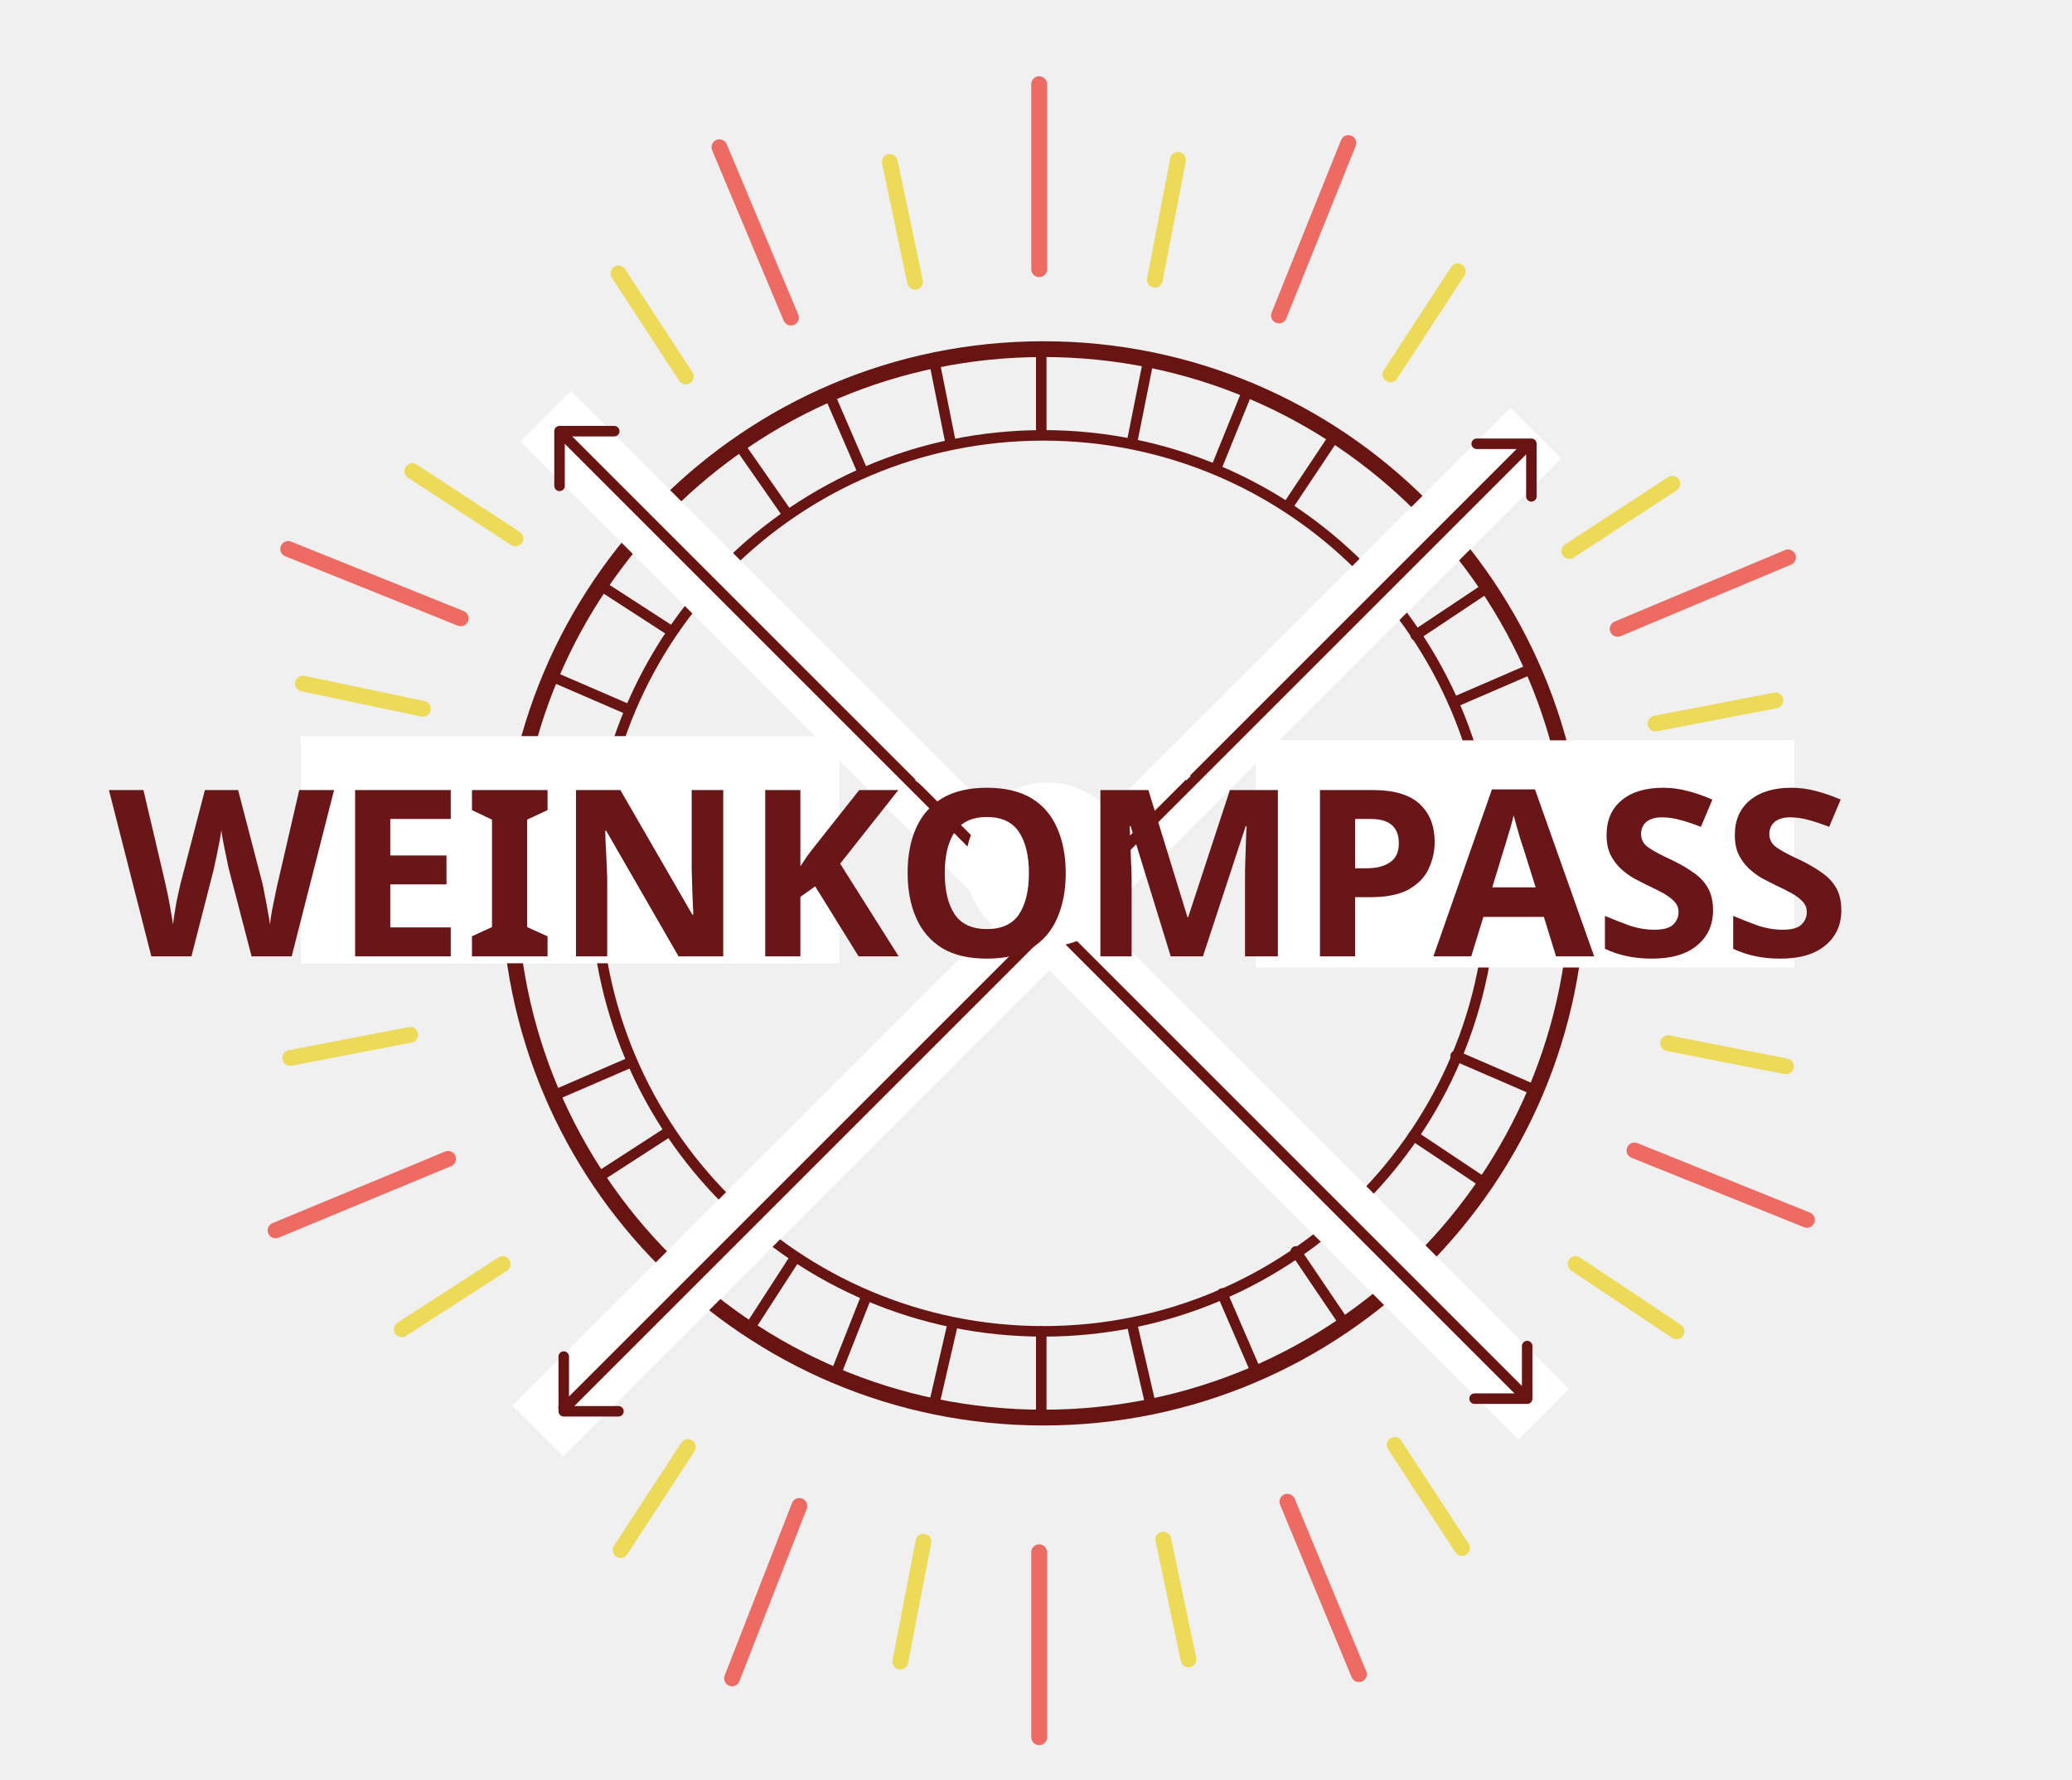
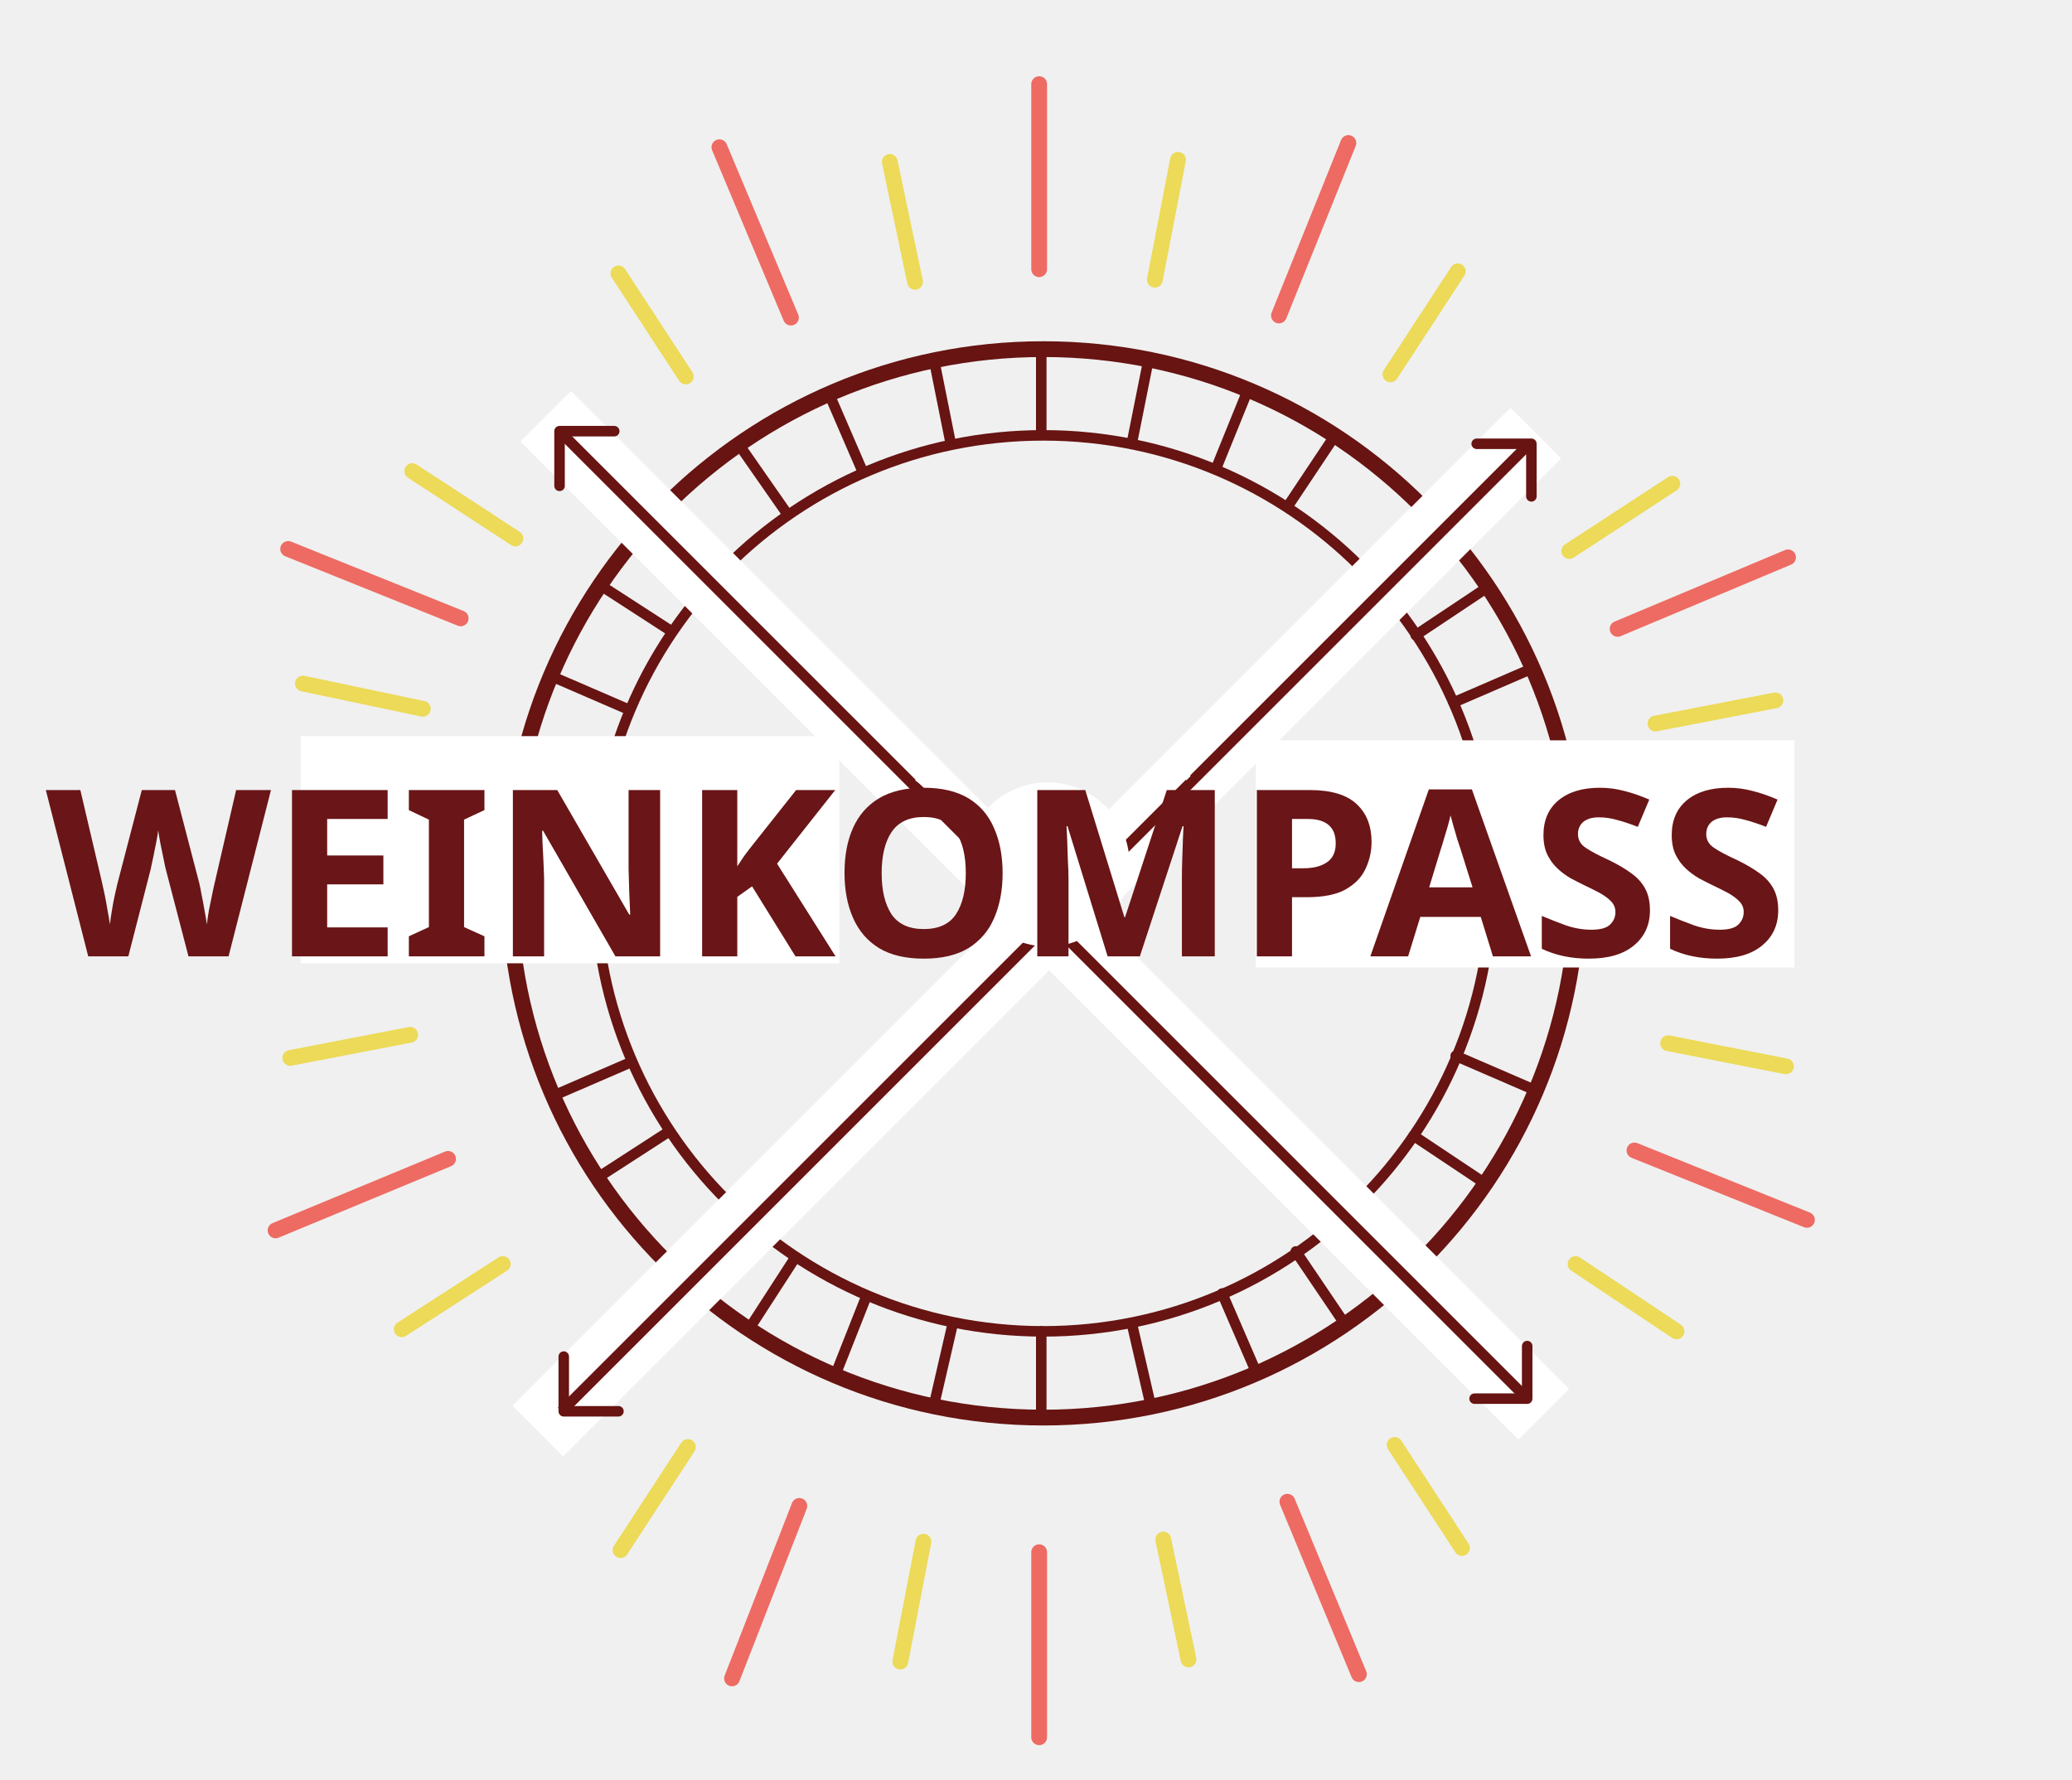
<svg xmlns="http://www.w3.org/2000/svg" version="1.1" id="Ebene_1" x="0px" y="0px" viewBox="0 0 98.5 84.6" style="enable-background:new 0 0 98.5 84.6;" xml:space="preserve">
  <style type="text/css">
	.st0tt{fill:none;stroke:#ED6B63;stroke-width:0.75;stroke-linecap:round;stroke-linejoin:round;stroke-miterlimit:10;}
	.st1{fill:none;stroke:#ECDA58;stroke-width:0.75;stroke-linecap:round;stroke-linejoin:round;stroke-miterlimit:10;}
	.st2{fill:none;stroke:#671412;stroke-width:0.75;stroke-miterlimit:10;}
	.st3{fill:none;stroke:#671412;stroke-width:0.5;stroke-miterlimit:10;}
	.st4{fill:#FFFFFF;}
	.st5{fill:#E9D952;stroke:#671412;stroke-width:0.5;stroke-miterlimit:10;}
	.st6{fill:none;stroke:#671412;stroke-width:0.5;stroke-linecap:round;stroke-linejoin:round;stroke-miterlimit:10;}
	.st7{fill:#6A1517;}
	.st8rr{font-family:'Semplicita', sans-serif;}
	.st9{font-size:11.066px;}
	.st10{font-weight:bold;}
</style>
  <g>
    <line class="st0tt" x1="49.4" y1="12.8" x2="49.4" y2="4" />
    <line class="st0tt" x1="49.4" y1="82.6" x2="49.4" y2="73.8" />
    <line class="st0tt" x1="76.9" y1="29.9" x2="85" y2="26.5" />
    <line class="st0tt" x1="13.1" y1="58.5" x2="21.3" y2="55.1" />
    <line class="st0tt" x1="61.2" y1="71.4" x2="64.6" y2="79.6" />
    <line class="st0tt" x1="34.2" y1="7" x2="37.6" y2="15.1" />
    <line class="st0tt" x1="60.8" y1="15" x2="64.1" y2="6.8" />
    <line class="st0tt" x1="34.8" y1="79.8" x2="38" y2="71.6" />
    <line class="st0tt" x1="77.7" y1="54.7" x2="85.9" y2="58" />
    <line class="st0tt" x1="13.7" y1="26.1" x2="21.9" y2="29.4" />
    <g>
      <line class="st1" x1="54.9" y1="13.3" x2="56" y2="7.6" />
      <line class="st1" x1="42.8" y1="79" x2="43.9" y2="73.3" />
    </g>
    <g>
      <line class="st1" x1="66.1" y1="17.8" x2="69.3" y2="12.9" />
      <line class="st1" x1="29.5" y1="73.7" x2="32.7" y2="68.8" />
    </g>
    <g>
      <line class="st1" x1="74.6" y1="26.2" x2="79.5" y2="23" />
      <line class="st1" x1="19.1" y1="63.2" x2="23.9" y2="60.1" />
    </g>
    <g>
      <line class="st1" x1="78.7" y1="34.4" x2="84.4" y2="33.3" />
      <line class="st1" x1="13.8" y1="50.3" x2="19.5" y2="49.2" />
    </g>
    <g>
      <line class="st1" x1="79.3" y1="49.6" x2="84.9" y2="50.7" />
      <line class="st1" x1="14.4" y1="32.5" x2="20.1" y2="33.7" />
    </g>
    <g>
      <line class="st1" x1="74.9" y1="60.1" x2="79.7" y2="63.3" />
      <line class="st1" x1="19.6" y1="22.4" x2="24.5" y2="25.6" />
    </g>
    <g>
      <line class="st1" x1="66.3" y1="68.7" x2="69.5" y2="73.6" />
      <line class="st1" x1="29.4" y1="13" x2="32.6" y2="17.9" />
    </g>
    <g>
      <line class="st1" x1="43.5" y1="13.4" x2="42.3" y2="7.7" />
      <line class="st1" x1="56.5" y1="78.9" x2="55.3" y2="73.2" />
    </g>
  </g>
  <circle class="st2" cx="49.6" cy="42" r="25.4" />
  <circle class="st3" cx="49.6" cy="42" r="21.3" />
  <rect x="16.1" y="41.8" transform="matrix(0.7071 0.7071 -0.7071 0.7071 45.3174 -22.3495)" class="st4" width="67.1" height="3.4" />
  <rect x="15.7" y="42.6" transform="matrix(0.7071 -0.7071 0.7071 0.7071 -16.861 47.8161)" class="st4" width="67.1" height="3.4" />
  <g>
    <line class="st5" x1="26.7" y1="67.1" x2="72.7" y2="21.1" />
    <polyline class="st6" points="70.2,21.1 72.8,21.1 72.8,23.6  " />
    <polyline class="st6" points="29.4,67.1 26.8,67.1 26.8,64.5  " />
  </g>
  <g>
    <line class="st5" x1="26.6" y1="20.5" x2="72.6" y2="66.5" />
    <polyline class="st6" points="72.6,64 72.6,66.5 70.1,66.5  " />
    <polyline class="st6" points="26.6,23.1 26.6,20.5 29.2,20.5  " />
  </g>
  <rect x="14.3" y="35" class="st4" width="25.6" height="10.8" />
  <g>
    <path class="st6" d="M74.4,47.6" />
  </g>
  <rect x="59.7" y="35.2" class="st4" width="25.6" height="10.8" />
  <g>
    <g>
      <line class="st6" x1="49.5" y1="20.6" x2="49.5" y2="16.6" />
      <line class="st6" x1="49.5" y1="67.4" x2="49.5" y2="63.3" />
    </g>
    <g>
      <line class="st6" x1="69.1" y1="33.4" x2="72.8" y2="31.8" />
      <line class="st6" x1="26.3" y1="52.1" x2="30" y2="50.5" />
    </g>
    <g>
      <line class="st6" x1="58.1" y1="61.5" x2="59.7" y2="65.2" />
      <line class="st6" x1="39.4" y1="18.7" x2="41" y2="22.4" />
    </g>
    <g>
      <line class="st6" x1="69.2" y1="50.2" x2="72.9" y2="51.8" />
      <line class="st6" x1="26.1" y1="32.1" x2="29.8" y2="33.7" />
    </g>
    <g>
      <line class="st6" x1="41.2" y1="61.6" x2="39.7" y2="65.4" />
      <line class="st6" x1="59.3" y1="18.6" x2="57.8" y2="22.3" />
    </g>
    <g>
      <line class="st6" x1="53.8" y1="21.1" x2="54.6" y2="17.1" />
      <line class="st6" x1="44.4" y1="66.8" x2="45.3" y2="62.9" />
    </g>
    <g>
      <line class="st6" x1="45.2" y1="21.1" x2="44.4" y2="17.1" />
      <line class="st6" x1="54.7" y1="66.8" x2="53.8" y2="62.9" />
    </g>
    <g>
      <line class="st6" x1="61.2" y1="24.1" x2="63.4" y2="20.8" />
      <line class="st6" x1="35.6" y1="63.2" x2="37.8" y2="59.8" />
    </g>
    <g>
      <line class="st6" x1="67.3" y1="30.2" x2="70.6" y2="28" />
      <line class="st6" x1="28.4" y1="56" x2="31.8" y2="53.8" />
    </g>
    <g>
      <line class="st6" x1="37.4" y1="24.4" x2="35.1" y2="21.1" />
      <line class="st6" x1="63.9" y1="62.9" x2="61.6" y2="59.5" />
    </g>
    <g>
      <line class="st6" x1="67.2" y1="54" x2="70.5" y2="56.2" />
      <line class="st6" x1="28.5" y1="27.8" x2="31.9" y2="30" />
    </g>
  </g>
  <circle class="st4" cx="49.8" cy="41.1" r="3.9" />
-   <text transform="matrix(1 0 0 1 5.1785 45.4699)" class="st7 st8rr st9 st10">WEINKOMPASS</text>
+   <text transform="matrix(1 0 0 1 2.1785 45.4699)" class="st7 st8rr st9 st10">WEINKOMPASS</text>
  <polygon class="st4" points="43.5,37.1 43.9,37.4 44.4,37 43.9,36.8 " />
  <polygon class="st4" points="56.5,37 56.4,37.1 56.2,36.9 56.5,36.7 56.6,36.9 " />
</svg>
